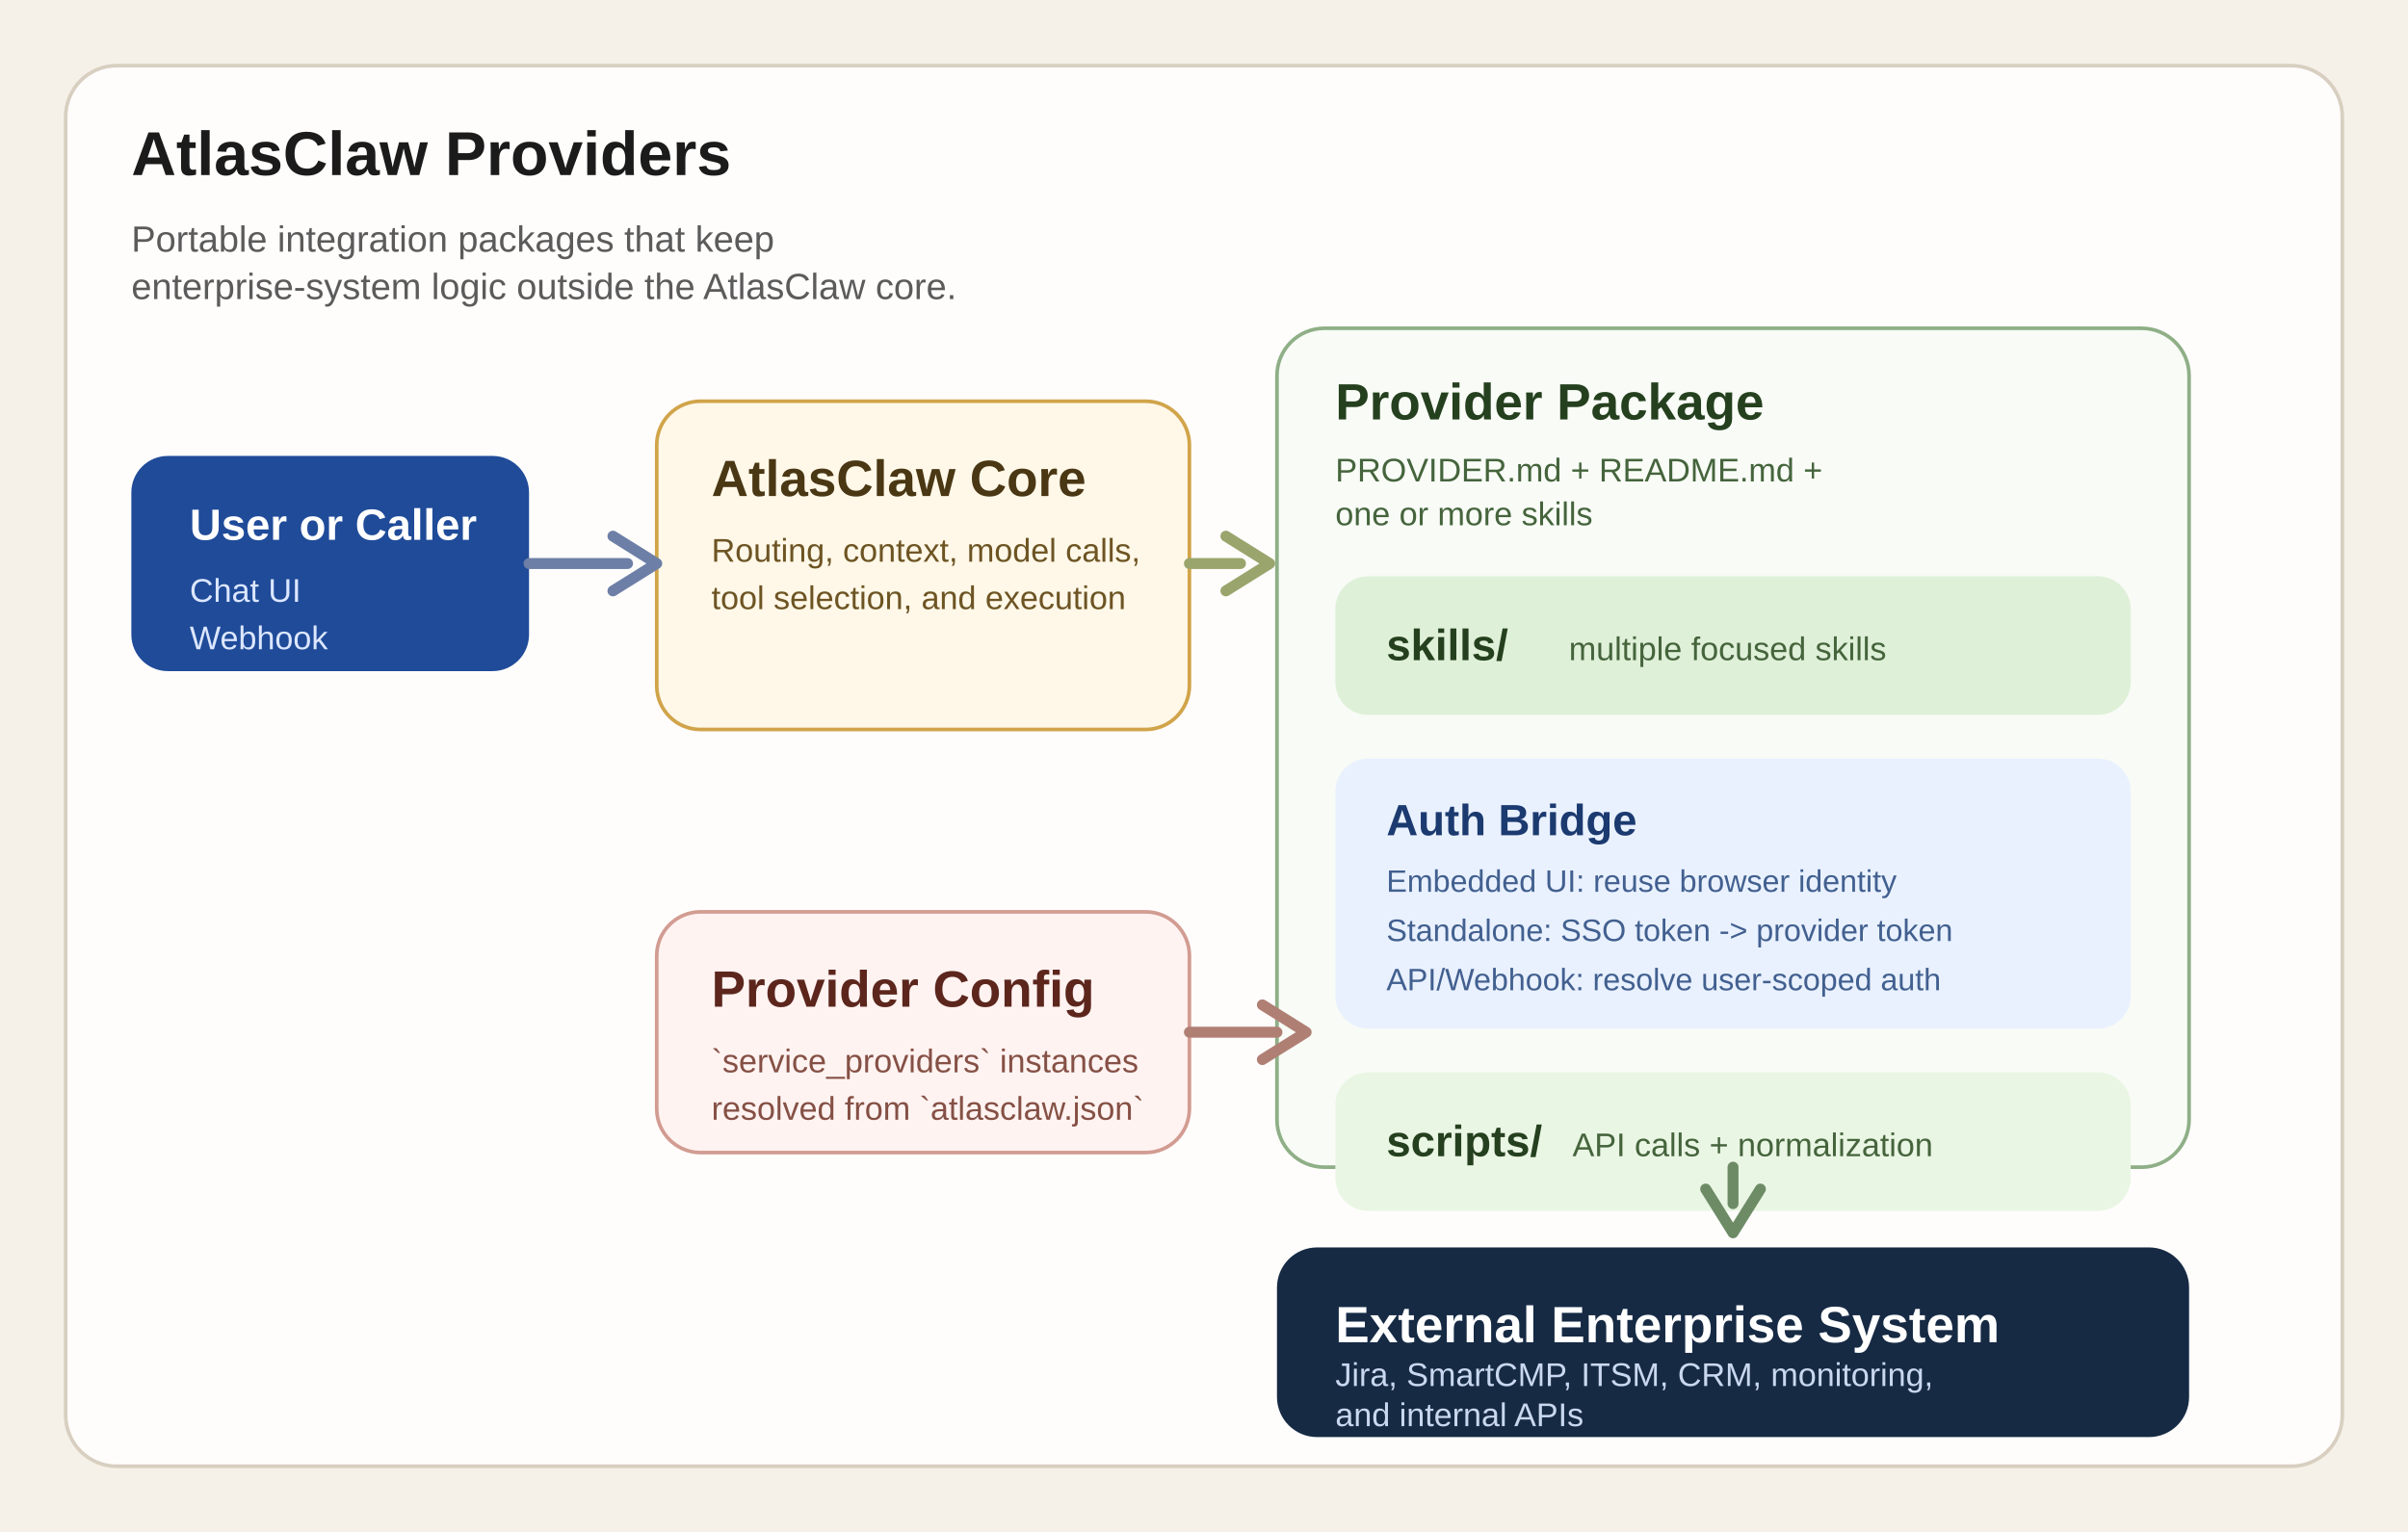
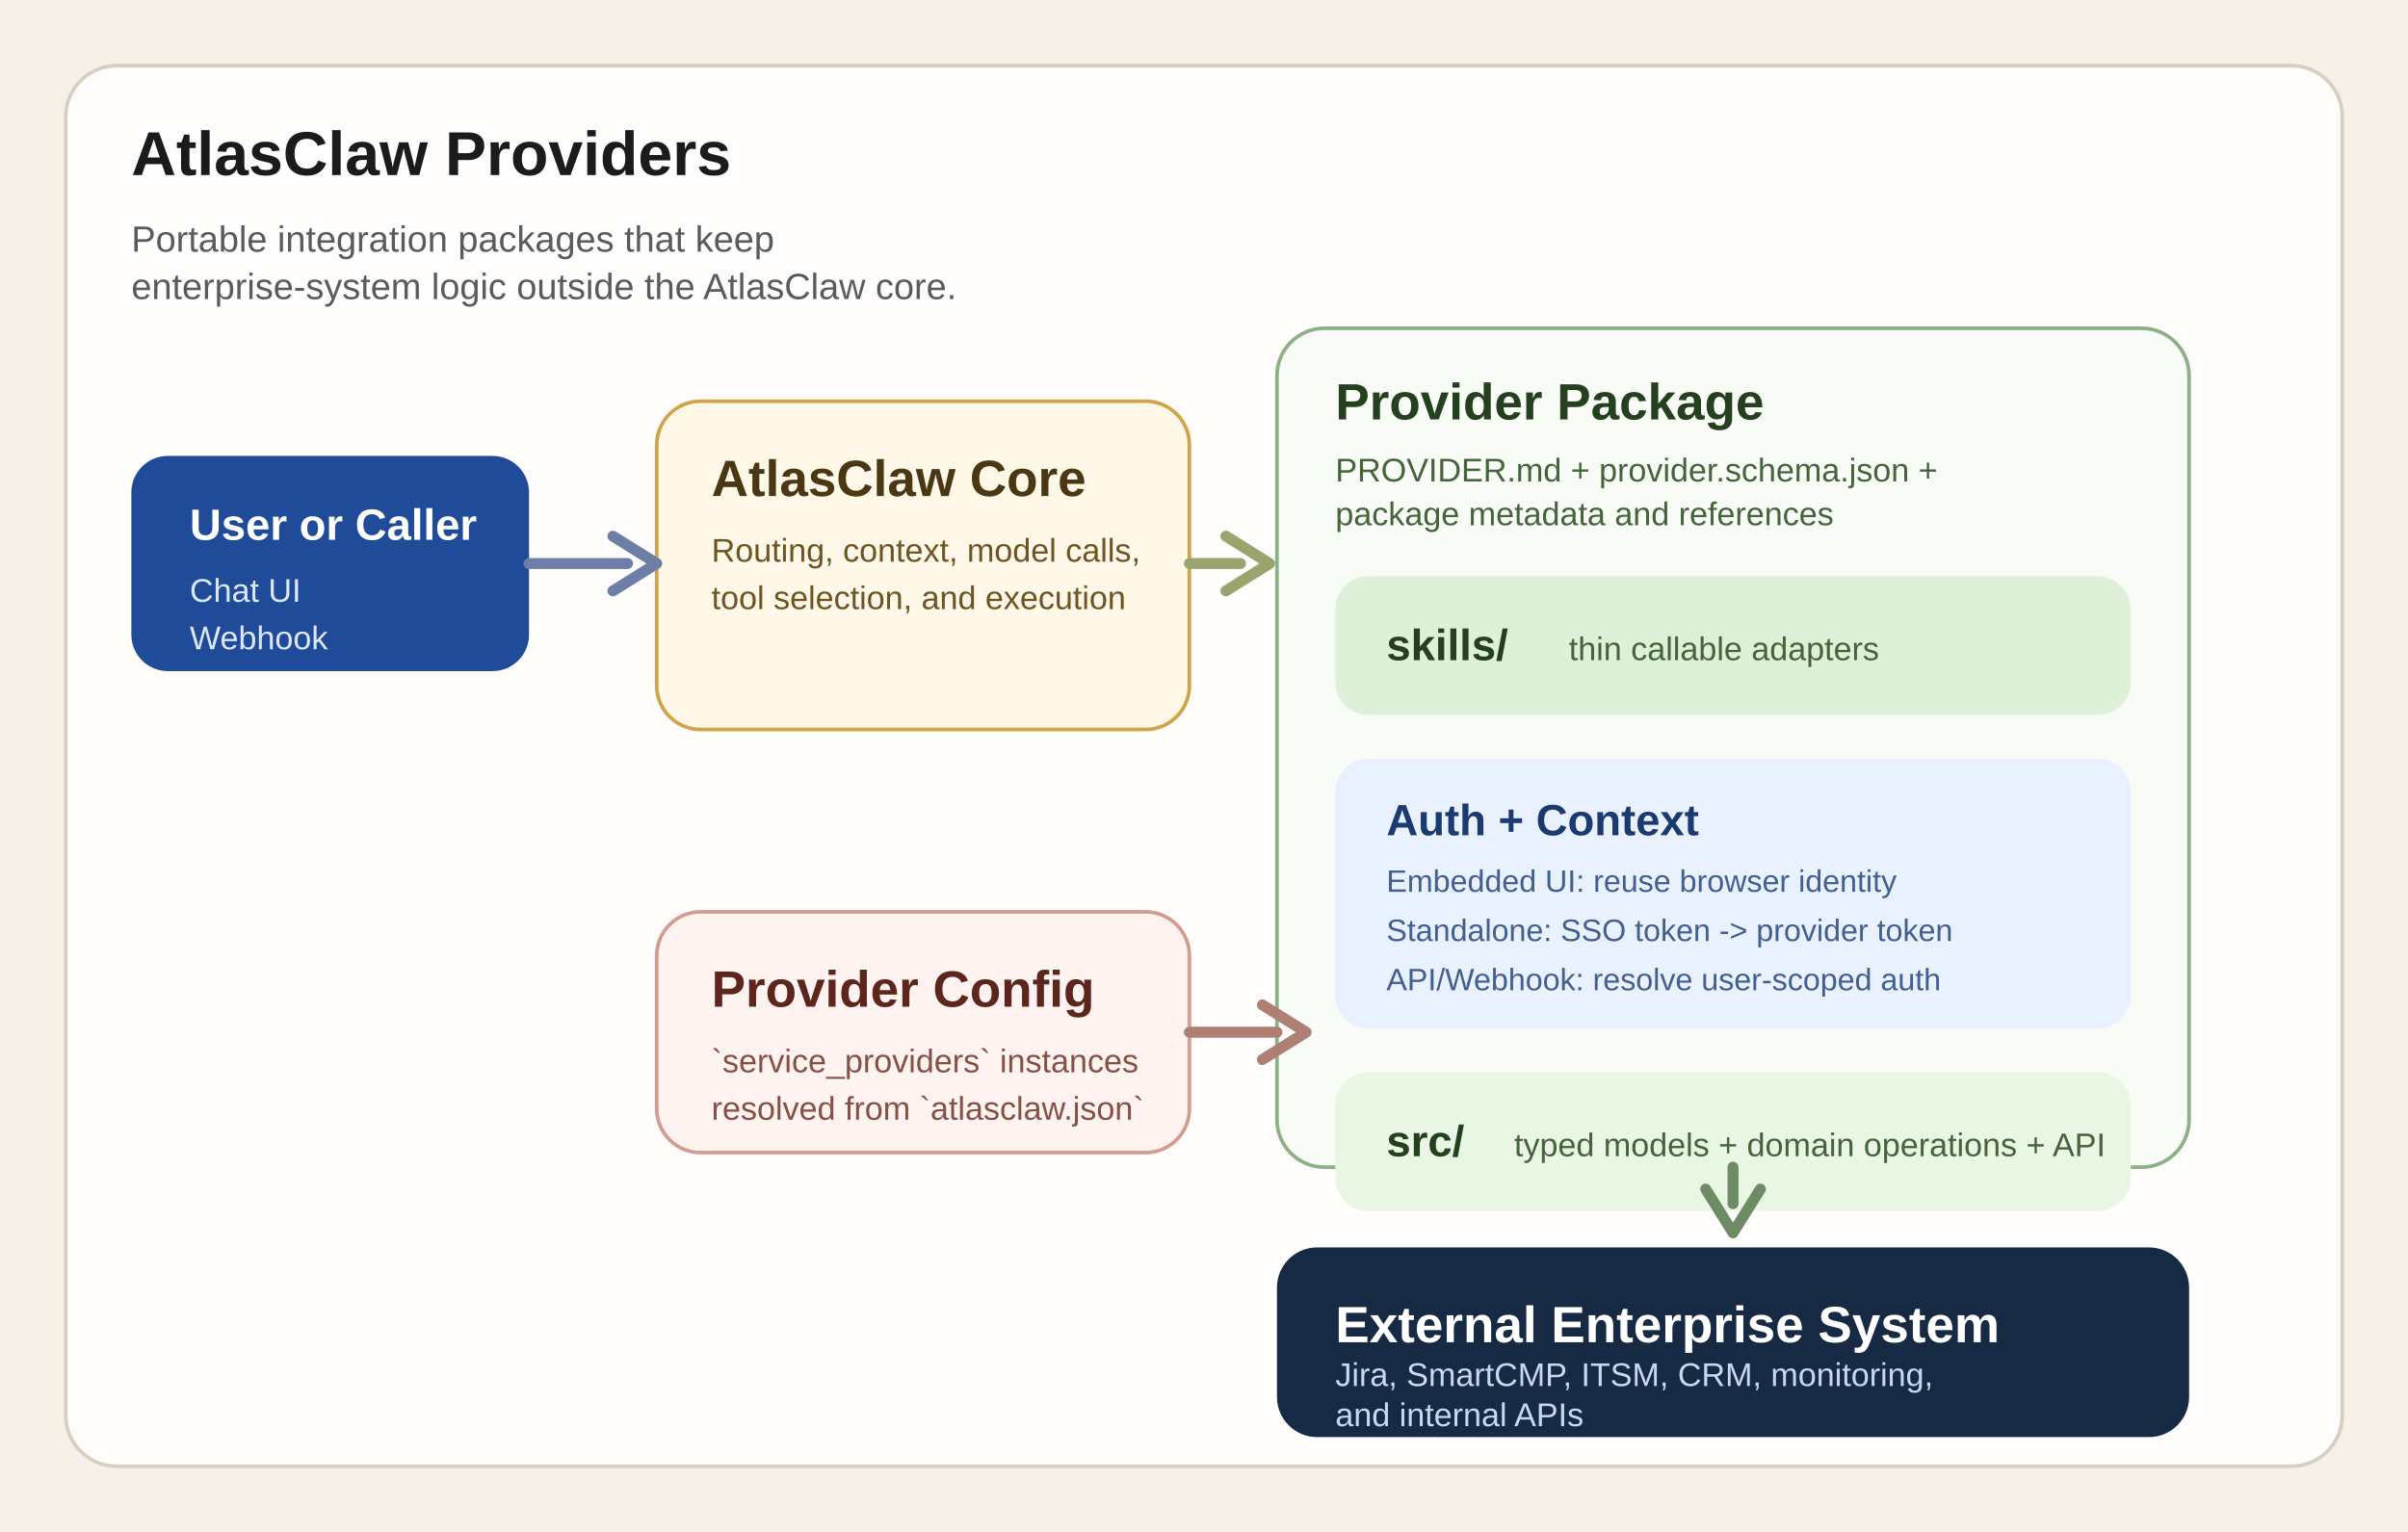
<svg xmlns="http://www.w3.org/2000/svg" width="1320" height="840" viewBox="0 0 1320 840" fill="none" role="img" aria-labelledby="title desc">
  <rect width="1320" height="840" fill="#F5F1E8" />
  <rect x="36" y="36" width="1248" height="768" rx="28" fill="#FFFDFC" stroke="#D8CFC1" stroke-width="2" />
  <text x="72" y="96" fill="#1B1B1B" font-family="Arial, Helvetica, sans-serif" font-size="34" font-weight="700">AtlasClaw Providers</text>
  <text x="72" y="138" fill="#5B5B5B" font-family="Arial, Helvetica, sans-serif" font-size="20">Portable integration packages that keep</text>
  <text x="72" y="164" fill="#5B5B5B" font-family="Arial, Helvetica, sans-serif" font-size="20">enterprise-system logic outside the AtlasClaw core.</text>
  <rect x="72" y="250" width="218" height="118" rx="20" fill="#1F4B99" />
  <text x="104" y="296" fill="white" font-family="Arial, Helvetica, sans-serif" font-size="24" font-weight="700">User or Caller</text>
  <text x="104" y="330" fill="#DCE7FF" font-family="Arial, Helvetica, sans-serif" font-size="18">Chat UI</text>
  <text x="104" y="356" fill="#DCE7FF" font-family="Arial, Helvetica, sans-serif" font-size="18">Webhook</text>
  <rect x="360" y="220" width="292" height="180" rx="24" fill="#FFF8E8" stroke="#D1A44A" stroke-width="2" />
  <text x="390" y="272" fill="#4A3713" font-family="Arial, Helvetica, sans-serif" font-size="28" font-weight="700">AtlasClaw Core</text>
  <text x="390" y="308" fill="#6D5423" font-family="Arial, Helvetica, sans-serif" font-size="18">Routing, context, model calls,</text>
  <text x="390" y="334" fill="#6D5423" font-family="Arial, Helvetica, sans-serif" font-size="18">tool selection, and execution</text>
  <rect x="700" y="180" width="500" height="460" rx="26" fill="#F8FBF6" stroke="#8FAF87" stroke-width="2" />
  <text x="732" y="230" fill="#25401E" font-family="Arial, Helvetica, sans-serif" font-size="28" font-weight="700">Provider Package</text>
-   <text x="732" y="264" fill="#45643C" font-family="Arial, Helvetica, sans-serif" font-size="18">PROVIDER.md + README.md +</text>
-   <text x="732" y="288" fill="#45643C" font-family="Arial, Helvetica, sans-serif" font-size="18">one or more skills</text>
+   <text x="732" y="264" fill="#45643C" font-family="Arial, Helvetica, sans-serif" font-size="18">PROVIDER.md + provider.schema.json +</text>
+   <text x="732" y="288" fill="#45643C" font-family="Arial, Helvetica, sans-serif" font-size="18">package metadata and references</text>
  <rect x="732" y="316" width="436" height="76" rx="18" fill="#DFF0D8" />
  <text x="760" y="362" fill="#25401E" font-family="Arial, Helvetica, sans-serif" font-size="24" font-weight="700">skills/</text>
-   <text x="860" y="362" fill="#45643C" font-family="Arial, Helvetica, sans-serif" font-size="18">multiple focused skills</text>
+   <text x="860" y="362" fill="#45643C" font-family="Arial, Helvetica, sans-serif" font-size="18">thin callable adapters</text>
  <rect x="732" y="416" width="436" height="148" rx="18" fill="#E9F1FF" />
-   <text x="760" y="458" fill="#1B3A6F" font-family="Arial, Helvetica, sans-serif" font-size="24" font-weight="700">Auth Bridge</text>
+   <text x="760" y="458" fill="#1B3A6F" font-family="Arial, Helvetica, sans-serif" font-size="24" font-weight="700">Auth + Context</text>
  <text x="760" y="489" fill="#42608F" font-family="Arial, Helvetica, sans-serif" font-size="17">Embedded UI: reuse browser identity</text>
  <text x="760" y="516" fill="#42608F" font-family="Arial, Helvetica, sans-serif" font-size="17">Standalone: SSO token -&gt; provider token</text>
  <text x="760" y="543" fill="#42608F" font-family="Arial, Helvetica, sans-serif" font-size="17">API/Webhook: resolve user-scoped auth</text>
  <rect x="732" y="588" width="436" height="76" rx="18" fill="#EAF6E4" />
-   <text x="760" y="634" fill="#25401E" font-family="Arial, Helvetica, sans-serif" font-size="24" font-weight="700">scripts/</text>
-   <text x="862" y="634" fill="#45643C" font-family="Arial, Helvetica, sans-serif" font-size="18">API calls + normalization</text>
+   <text x="760" y="634" fill="#25401E" font-family="Arial, Helvetica, sans-serif" font-size="24" font-weight="700">src/</text>
+   <text x="830" y="634" fill="#45643C" font-family="Arial, Helvetica, sans-serif" font-size="18">typed models + domain operations + API</text>
  <rect x="360" y="500" width="292" height="132" rx="24" fill="#FFF3F1" stroke="#D29C92" stroke-width="2" />
  <text x="390" y="552" fill="#5C261D" font-family="Arial, Helvetica, sans-serif" font-size="28" font-weight="700">Provider Config</text>
  <text x="390" y="588" fill="#855045" font-family="Arial, Helvetica, sans-serif" font-size="18">`service_providers` instances</text>
  <text x="390" y="614" fill="#855045" font-family="Arial, Helvetica, sans-serif" font-size="18">resolved from `atlasclaw.json`</text>
  <rect x="700" y="684" width="500" height="104" rx="22" fill="#162A44" />
  <text x="732" y="736" fill="white" font-family="Arial, Helvetica, sans-serif" font-size="28" font-weight="700">External Enterprise System</text>
  <text x="732" y="760" fill="#C9D8EE" font-family="Arial, Helvetica, sans-serif" font-size="18">Jira, SmartCMP, ITSM, CRM, monitoring,</text>
  <text x="732" y="782" fill="#C9D8EE" font-family="Arial, Helvetica, sans-serif" font-size="18">and internal APIs</text>
  <path d="M290 309H344" stroke="#6D7FA6" stroke-width="6" stroke-linecap="round" />
  <path d="M336 294L360 309L336 324" fill="none" stroke="#6D7FA6" stroke-width="6" stroke-linecap="round" stroke-linejoin="round" />
  <path d="M652 309H680" stroke="#9AA56E" stroke-width="6" stroke-linecap="round" />
  <path d="M672 294L696 309L672 324" fill="none" stroke="#9AA56E" stroke-width="6" stroke-linecap="round" stroke-linejoin="round" />
  <path d="M950 640V660" stroke="#6D8C66" stroke-width="6" stroke-linecap="round" />
  <path d="M935 652L950 676L965 652" fill="none" stroke="#6D8C66" stroke-width="6" stroke-linecap="round" stroke-linejoin="round" />
  <path d="M652 566H700" stroke="#B07F74" stroke-width="6" stroke-linecap="round" />
  <path d="M692 551L716 566L692 581" fill="none" stroke="#B07F74" stroke-width="6" stroke-linecap="round" stroke-linejoin="round" />
</svg>
